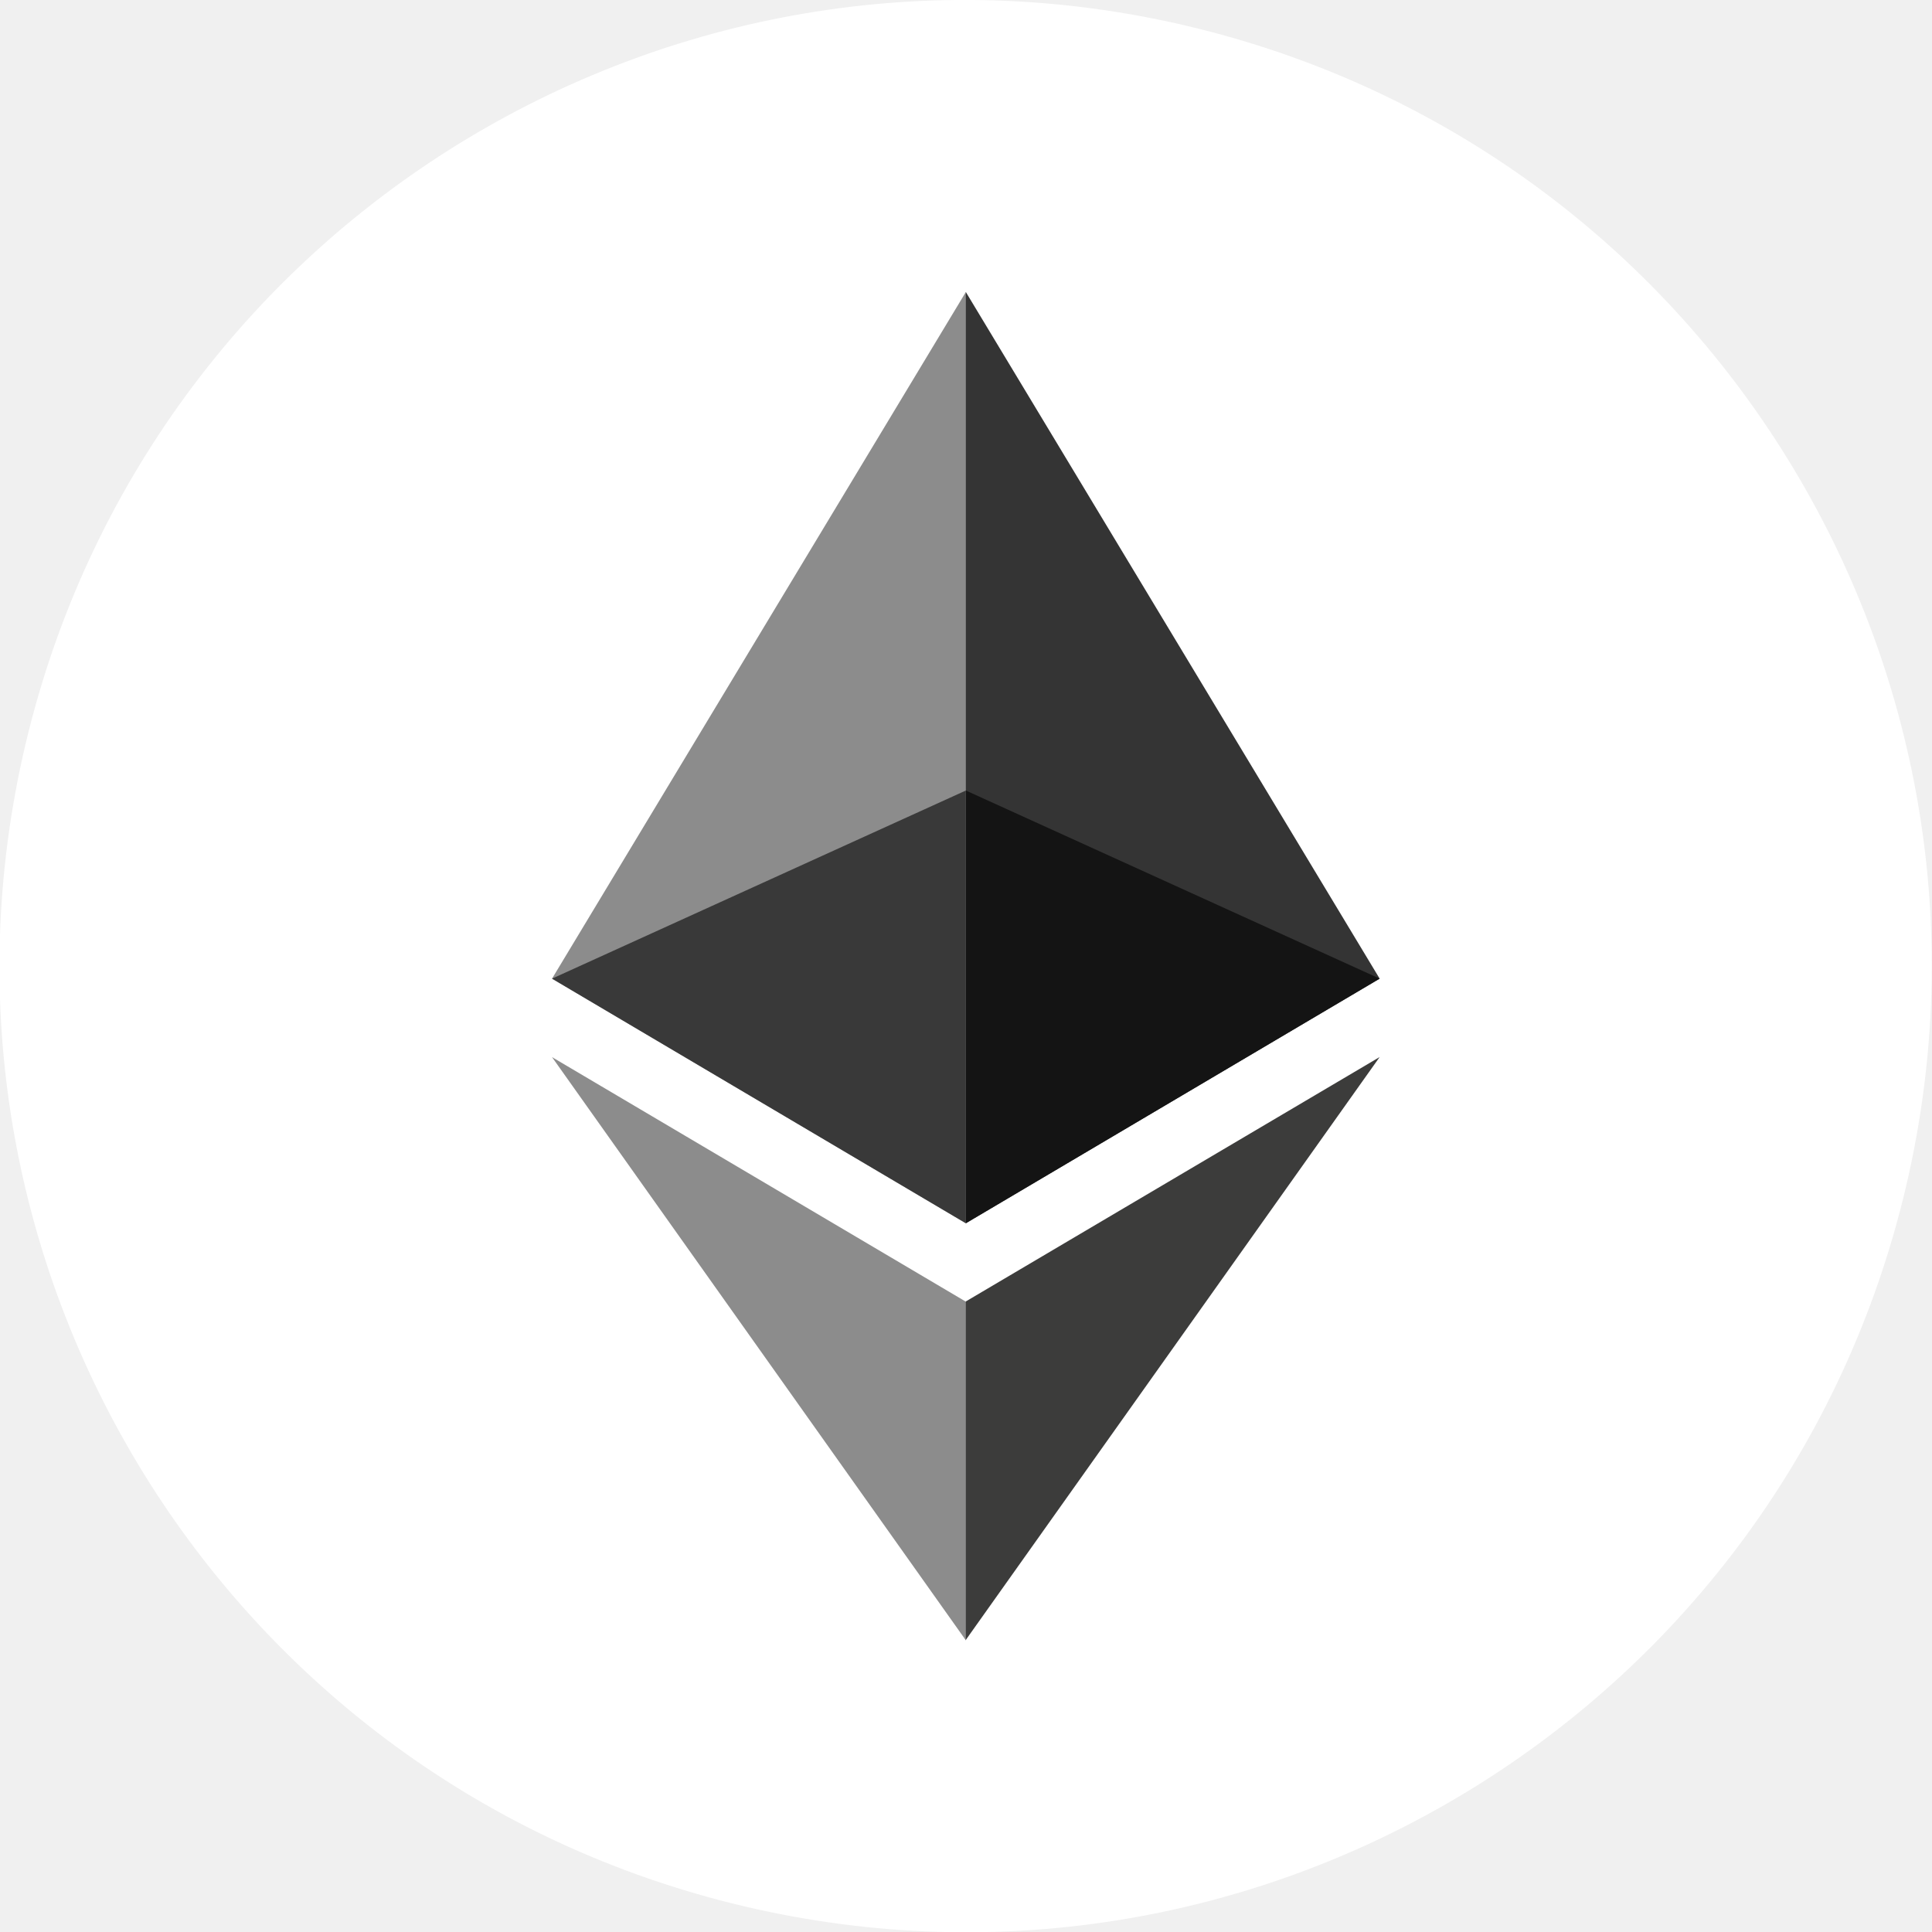
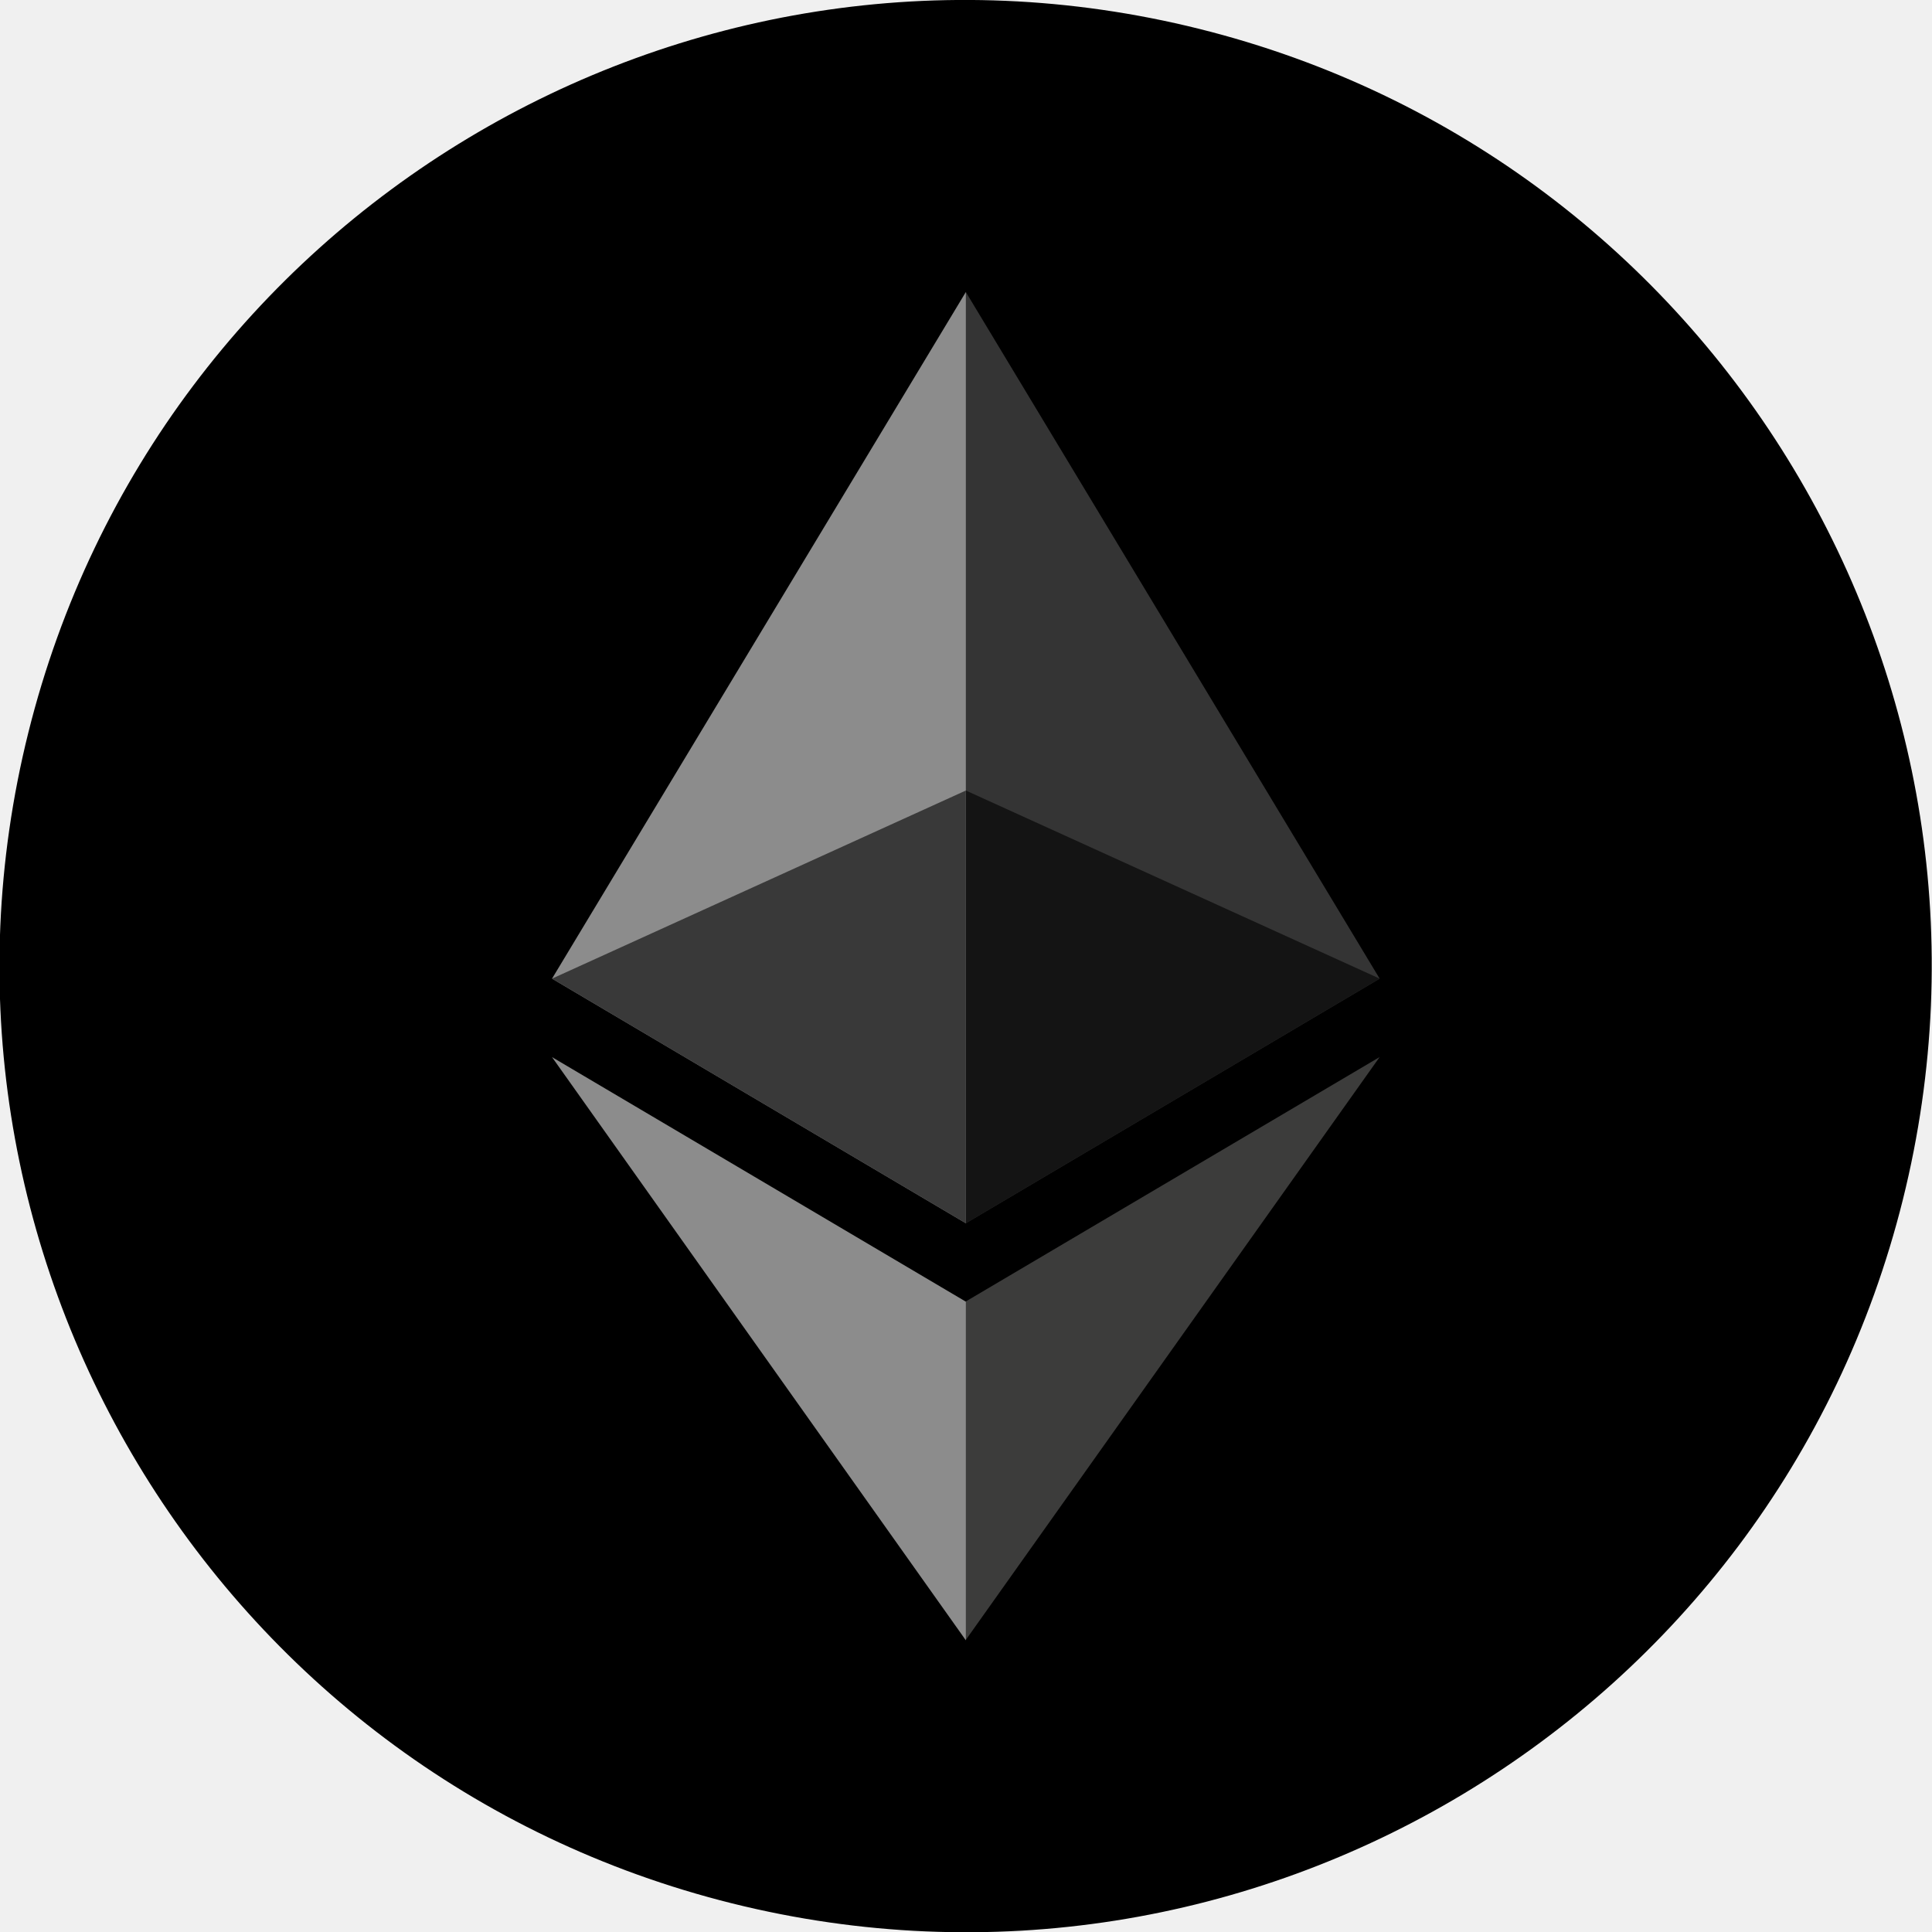
<svg xmlns="http://www.w3.org/2000/svg" height="24.002" viewBox="0 0 24 24.002" width="24">
  <path d="m0 .003h24v24h-24z" fill="none" />
-   <path d="m23.64 14.905a12 12 0 1 1 -8.74-14.545 12 12 0 0 1 8.74 14.545z" fill="#fff" transform="translate(0 -.001)" />
+   <path d="m23.64 14.905a12 12 0 1 1 -8.74-14.545 12 12 0 0 1 8.74 14.545z" fill="currentColor" transform="translate(0 -.001)" />
  <g transform="translate(6.858 3.628)">
    <path d="m383.612 0-.112.382v11.075l.112.112 5.141-3.039z" fill="#343434" transform="translate(-378.471)" />
    <path d="m5.141 0-5.141 8.53 5.141 3.039z" fill="#8c8c8c" />
    <path d="m387.3 727.927-.063.077v3.945l.063.185 5.144-7.245z" fill="#3c3c3b" transform="translate(-382.162 -715.385)" />
    <path d="m5.141 732.135v-4.207l-5.141-3.038z" fill="#8c8c8c" transform="translate(0 -715.385)" />
    <path d="m392.07 477.706 5.141-3.039-5.141-2.337z" fill="#141414" transform="translate(-386.929 -466.137)" />
    <path d="m0 474.667 5.141 3.039v-5.376z" fill="#393939" transform="translate(0 -466.137)" />
  </g>
</svg>
